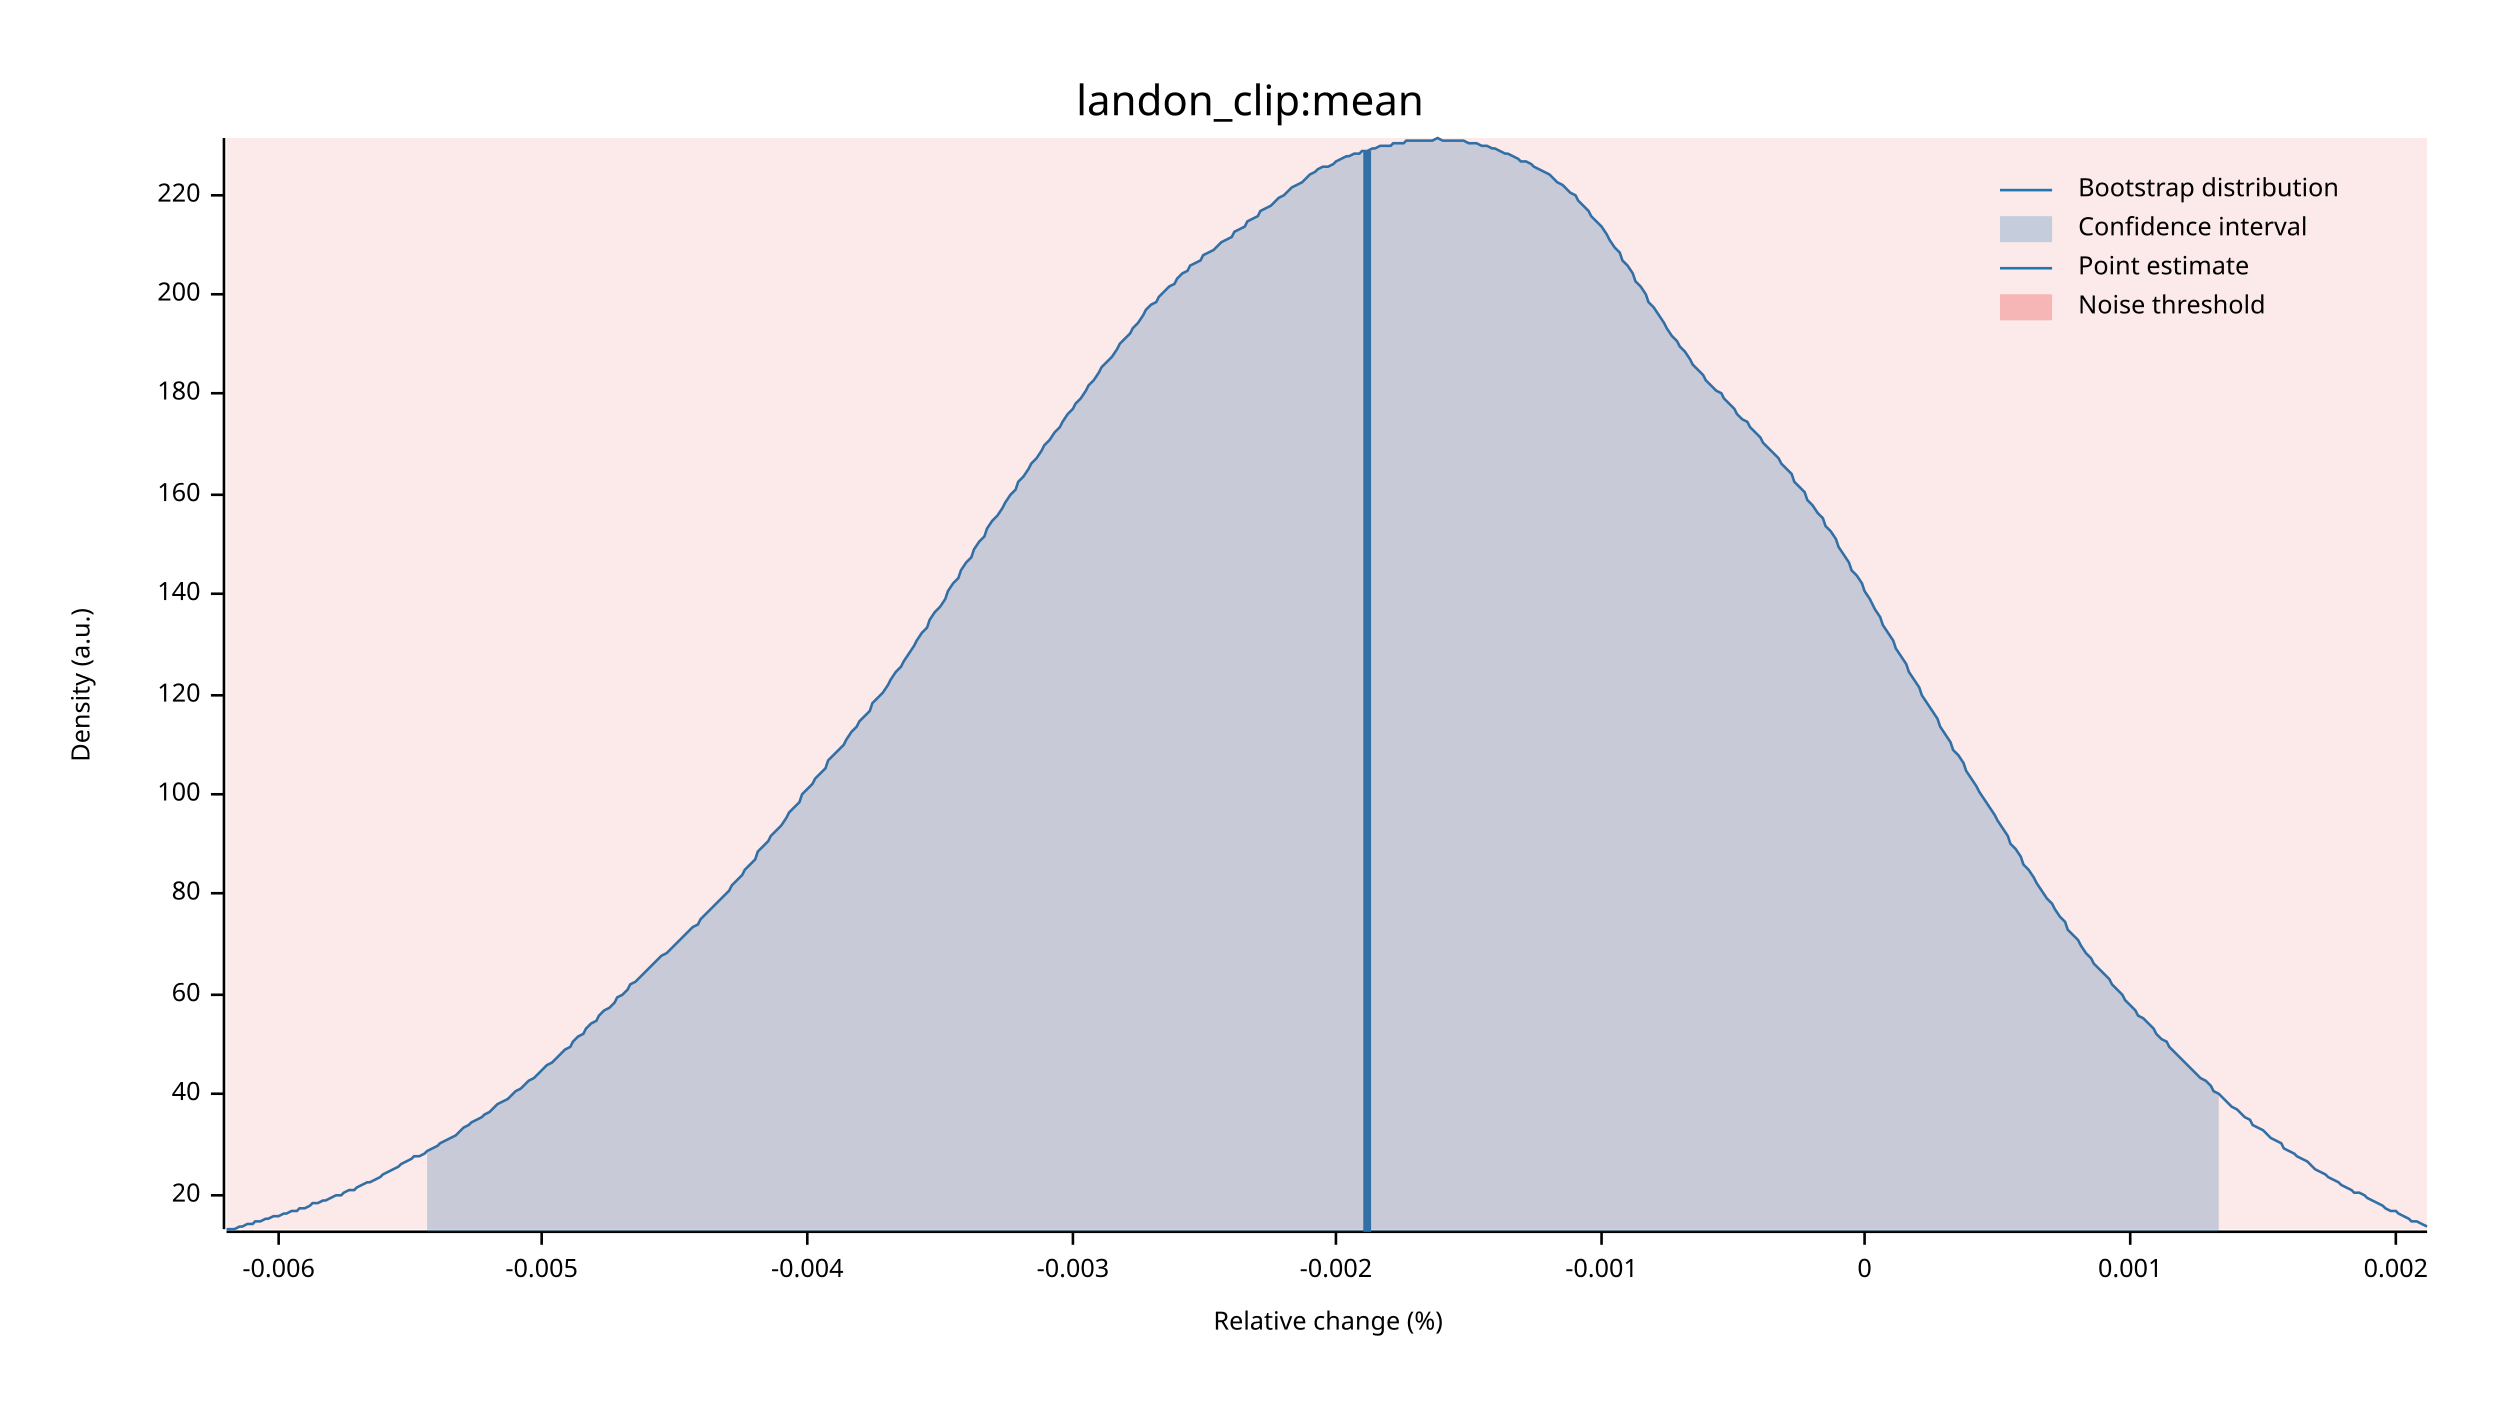
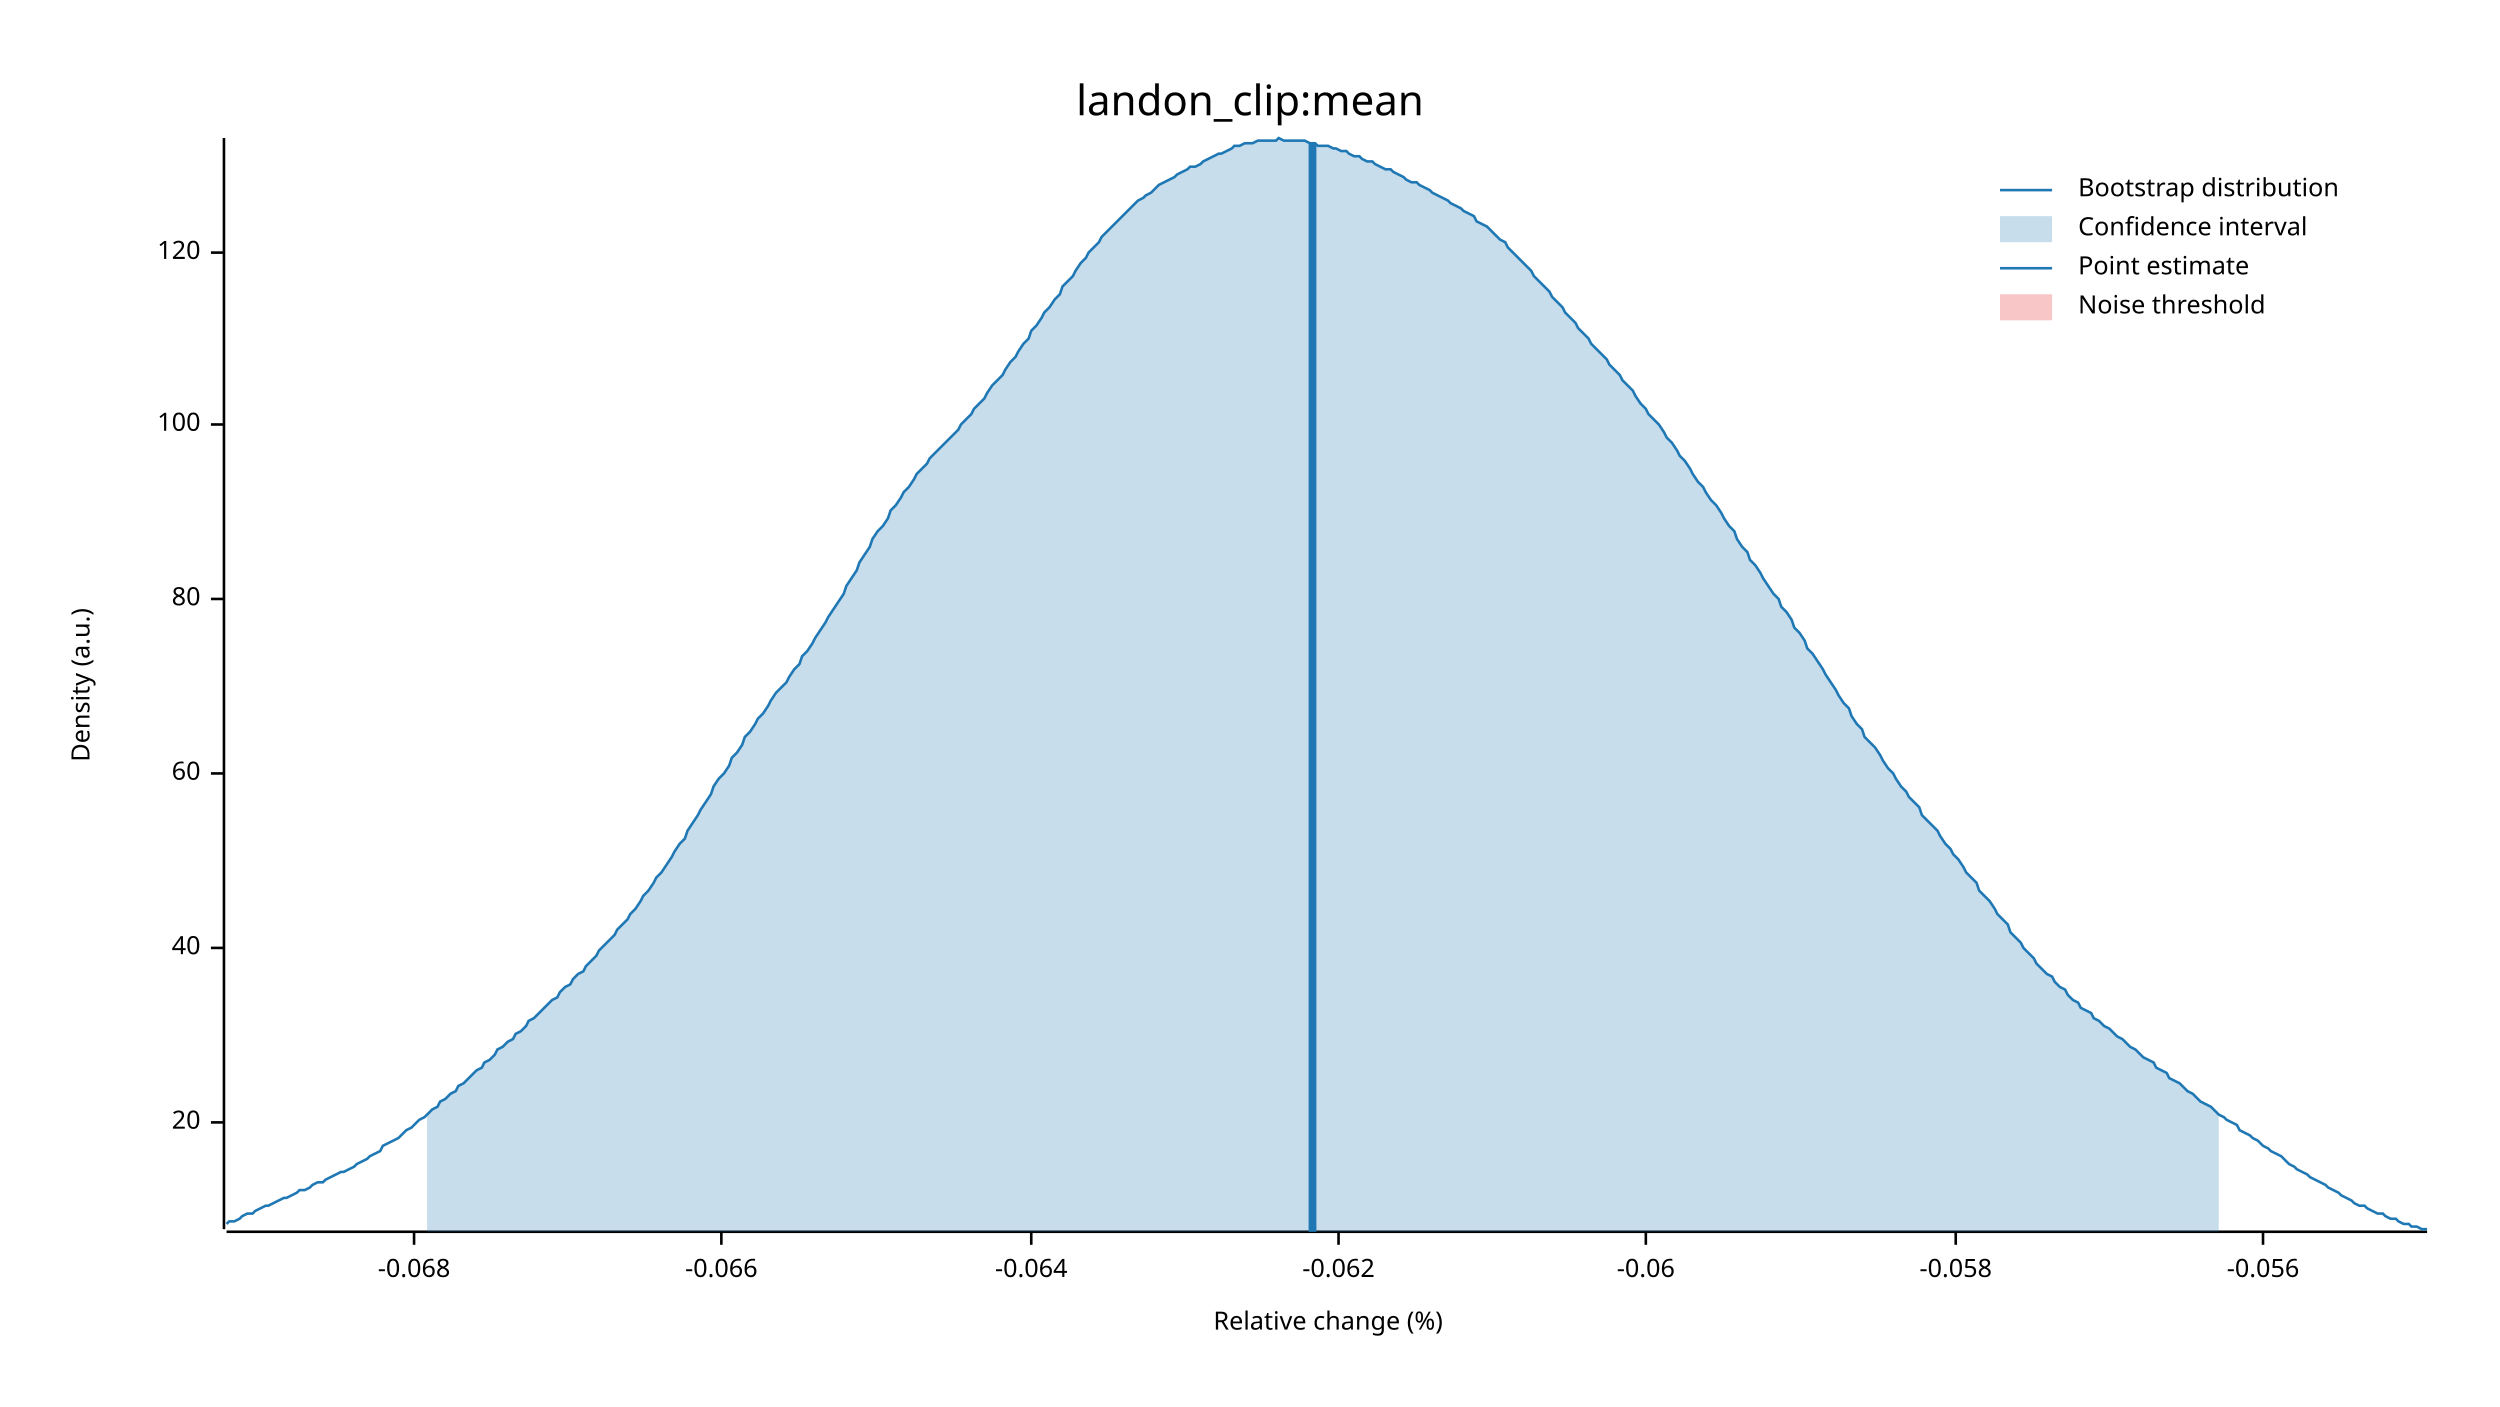
<svg xmlns="http://www.w3.org/2000/svg" width="960" height="540" viewBox="0 0 960 540">
  <text x="480" y="32" dy="0.76em" text-anchor="middle" font-family="sans-serif" font-size="16.129" opacity="1" fill="#000000">
landon_clip:mean
</text>
  <text x="27" y="263" dy="0.76em" text-anchor="middle" font-family="sans-serif" font-size="9.677" opacity="1" fill="#000000" transform="rotate(270, 27, 263)">
Density (a.u.)
</text>
  <text x="510" y="513" dy="-0.5ex" text-anchor="middle" font-family="sans-serif" font-size="9.677" opacity="1" fill="#000000">
Relative change (%)
</text>
  <polyline fill="none" opacity="1" stroke="#000000" stroke-width="1" points="86,53 86,472 " />
-   <text x="77" y="459" dy="0.5ex" text-anchor="end" font-family="sans-serif" font-size="9.677" opacity="1" fill="#000000">
+   <text x="77" y="431" dy="0.5ex" text-anchor="end" font-family="sans-serif" font-size="9.677" opacity="1" fill="#000000">
20
</text>
-   <polyline fill="none" opacity="1" stroke="#000000" stroke-width="1" points="81,459 86,459 " />
-   <text x="77" y="420" dy="0.5ex" text-anchor="end" font-family="sans-serif" font-size="9.677" opacity="1" fill="#000000">
+   <polyline fill="none" opacity="1" stroke="#000000" stroke-width="1" points="81,431 86,431 " />
+   <text x="77" y="364" dy="0.5ex" text-anchor="end" font-family="sans-serif" font-size="9.677" opacity="1" fill="#000000">
40
</text>
-   <polyline fill="none" opacity="1" stroke="#000000" stroke-width="1" points="81,420 86,420 " />
-   <text x="77" y="382" dy="0.5ex" text-anchor="end" font-family="sans-serif" font-size="9.677" opacity="1" fill="#000000">
+   <polyline fill="none" opacity="1" stroke="#000000" stroke-width="1" points="81,364 86,364 " />
+   <text x="77" y="297" dy="0.5ex" text-anchor="end" font-family="sans-serif" font-size="9.677" opacity="1" fill="#000000">
60
</text>
-   <polyline fill="none" opacity="1" stroke="#000000" stroke-width="1" points="81,382 86,382 " />
-   <text x="77" y="343" dy="0.5ex" text-anchor="end" font-family="sans-serif" font-size="9.677" opacity="1" fill="#000000">
+   <polyline fill="none" opacity="1" stroke="#000000" stroke-width="1" points="81,297 86,297 " />
+   <text x="77" y="230" dy="0.5ex" text-anchor="end" font-family="sans-serif" font-size="9.677" opacity="1" fill="#000000">
80
</text>
-   <polyline fill="none" opacity="1" stroke="#000000" stroke-width="1" points="81,343 86,343 " />
-   <text x="77" y="305" dy="0.5ex" text-anchor="end" font-family="sans-serif" font-size="9.677" opacity="1" fill="#000000">
+   <polyline fill="none" opacity="1" stroke="#000000" stroke-width="1" points="81,230 86,230 " />
+   <text x="77" y="163" dy="0.5ex" text-anchor="end" font-family="sans-serif" font-size="9.677" opacity="1" fill="#000000">
100
</text>
-   <polyline fill="none" opacity="1" stroke="#000000" stroke-width="1" points="81,305 86,305 " />
-   <text x="77" y="267" dy="0.5ex" text-anchor="end" font-family="sans-serif" font-size="9.677" opacity="1" fill="#000000">
+   <polyline fill="none" opacity="1" stroke="#000000" stroke-width="1" points="81,163 86,163 " />
+   <text x="77" y="97" dy="0.5ex" text-anchor="end" font-family="sans-serif" font-size="9.677" opacity="1" fill="#000000">
120
</text>
-   <polyline fill="none" opacity="1" stroke="#000000" stroke-width="1" points="81,267 86,267 " />
-   <text x="77" y="228" dy="0.5ex" text-anchor="end" font-family="sans-serif" font-size="9.677" opacity="1" fill="#000000">
- 140
+   <polyline fill="none" opacity="1" stroke="#000000" stroke-width="1" points="81,97 86,97 " />
+   <polyline fill="none" opacity="1" stroke="#000000" stroke-width="1" points="87,473 932,473 " />
+   <text x="159" y="483" dy="0.76em" text-anchor="middle" font-family="sans-serif" font-size="9.677" opacity="1" fill="#000000">
+ -0.068
</text>
-   <polyline fill="none" opacity="1" stroke="#000000" stroke-width="1" points="81,228 86,228 " />
-   <text x="77" y="190" dy="0.5ex" text-anchor="end" font-family="sans-serif" font-size="9.677" opacity="1" fill="#000000">
- 160
+   <polyline fill="none" opacity="1" stroke="#000000" stroke-width="1" points="159,473 159,478 " />
+   <text x="277" y="483" dy="0.76em" text-anchor="middle" font-family="sans-serif" font-size="9.677" opacity="1" fill="#000000">
+ -0.066
</text>
-   <polyline fill="none" opacity="1" stroke="#000000" stroke-width="1" points="81,190 86,190 " />
-   <text x="77" y="151" dy="0.5ex" text-anchor="end" font-family="sans-serif" font-size="9.677" opacity="1" fill="#000000">
- 180
+   <polyline fill="none" opacity="1" stroke="#000000" stroke-width="1" points="277,473 277,478 " />
+   <text x="396" y="483" dy="0.76em" text-anchor="middle" font-family="sans-serif" font-size="9.677" opacity="1" fill="#000000">
+ -0.064
</text>
-   <polyline fill="none" opacity="1" stroke="#000000" stroke-width="1" points="81,151 86,151 " />
-   <text x="77" y="113" dy="0.5ex" text-anchor="end" font-family="sans-serif" font-size="9.677" opacity="1" fill="#000000">
- 200
+   <polyline fill="none" opacity="1" stroke="#000000" stroke-width="1" points="396,473 396,478 " />
+   <text x="514" y="483" dy="0.76em" text-anchor="middle" font-family="sans-serif" font-size="9.677" opacity="1" fill="#000000">
+ -0.062
</text>
-   <polyline fill="none" opacity="1" stroke="#000000" stroke-width="1" points="81,113 86,113 " />
-   <text x="77" y="75" dy="0.5ex" text-anchor="end" font-family="sans-serif" font-size="9.677" opacity="1" fill="#000000">
- 220
+   <polyline fill="none" opacity="1" stroke="#000000" stroke-width="1" points="514,473 514,478 " />
+   <text x="632" y="483" dy="0.76em" text-anchor="middle" font-family="sans-serif" font-size="9.677" opacity="1" fill="#000000">
+ -0.06
</text>
-   <polyline fill="none" opacity="1" stroke="#000000" stroke-width="1" points="81,75 86,75 " />
-   <polyline fill="none" opacity="1" stroke="#000000" stroke-width="1" points="87,473 932,473 " />
-   <text x="107" y="483" dy="0.76em" text-anchor="middle" font-family="sans-serif" font-size="9.677" opacity="1" fill="#000000">
- -0.006
+   <polyline fill="none" opacity="1" stroke="#000000" stroke-width="1" points="632,473 632,478 " />
+   <text x="751" y="483" dy="0.76em" text-anchor="middle" font-family="sans-serif" font-size="9.677" opacity="1" fill="#000000">
+ -0.058
</text>
-   <polyline fill="none" opacity="1" stroke="#000000" stroke-width="1" points="107,473 107,478 " />
-   <text x="208" y="483" dy="0.76em" text-anchor="middle" font-family="sans-serif" font-size="9.677" opacity="1" fill="#000000">
- -0.005
+   <polyline fill="none" opacity="1" stroke="#000000" stroke-width="1" points="751,473 751,478 " />
+   <text x="869" y="483" dy="0.76em" text-anchor="middle" font-family="sans-serif" font-size="9.677" opacity="1" fill="#000000">
+ -0.056
</text>
-   <polyline fill="none" opacity="1" stroke="#000000" stroke-width="1" points="208,473 208,478 " />
-   <text x="310" y="483" dy="0.76em" text-anchor="middle" font-family="sans-serif" font-size="9.677" opacity="1" fill="#000000">
- -0.004
- </text>
-   <polyline fill="none" opacity="1" stroke="#000000" stroke-width="1" points="310,473 310,478 " />
-   <text x="412" y="483" dy="0.76em" text-anchor="middle" font-family="sans-serif" font-size="9.677" opacity="1" fill="#000000">
- -0.003
- </text>
-   <polyline fill="none" opacity="1" stroke="#000000" stroke-width="1" points="412,473 412,478 " />
-   <text x="513" y="483" dy="0.76em" text-anchor="middle" font-family="sans-serif" font-size="9.677" opacity="1" fill="#000000">
- -0.002
- </text>
-   <polyline fill="none" opacity="1" stroke="#000000" stroke-width="1" points="513,473 513,478 " />
-   <text x="615" y="483" dy="0.76em" text-anchor="middle" font-family="sans-serif" font-size="9.677" opacity="1" fill="#000000">
- -0.001
- </text>
-   <polyline fill="none" opacity="1" stroke="#000000" stroke-width="1" points="615,473 615,478 " />
-   <text x="716" y="483" dy="0.76em" text-anchor="middle" font-family="sans-serif" font-size="9.677" opacity="1" fill="#000000">
- 0
- </text>
-   <polyline fill="none" opacity="1" stroke="#000000" stroke-width="1" points="716,473 716,478 " />
-   <text x="818" y="483" dy="0.76em" text-anchor="middle" font-family="sans-serif" font-size="9.677" opacity="1" fill="#000000">
- 0.001
- </text>
-   <polyline fill="none" opacity="1" stroke="#000000" stroke-width="1" points="818,473 818,478 " />
-   <text x="920" y="483" dy="0.76em" text-anchor="middle" font-family="sans-serif" font-size="9.677" opacity="1" fill="#000000">
- 0.002
- </text>
-   <polyline fill="none" opacity="1" stroke="#000000" stroke-width="1" points="920,473 920,478 " />
-   <polyline fill="none" opacity="1" stroke="#1F78B4" stroke-width="1" points="87,472 88,472 90,472 92,471 93,471 95,470 97,470 98,469 100,469 102,468 103,468 105,467 107,467 109,466 110,466 112,465 114,465 115,464 117,464 119,463 120,462 122,462 124,461 125,461 127,460 129,459 131,459 132,458 134,457 136,457 137,456 139,455 141,454 142,454 144,453 146,452 147,451 149,450 151,449 153,448 154,447 156,446 158,445 159,444 161,444 163,443 164,442 166,441 168,440 169,439 171,438 173,437 175,436 176,435 178,433 180,432 181,431 183,430 185,429 186,428 188,427 190,425 191,424 193,423 195,422 197,420 198,419 200,418 202,416 203,415 205,414 207,412 208,411 210,409 212,408 214,406 215,405 217,403 219,402 220,400 222,398 224,397 225,395 227,393 229,392 230,390 232,388 234,387 236,385 237,383 239,382 241,380 242,378 244,377 246,375 247,374 249,372 251,370 252,369 254,367 256,366 258,364 259,363 261,361 263,359 264,358 266,356 268,355 269,353 271,351 273,349 274,348 276,346 278,344 280,342 281,340 283,338 285,336 286,334 288,332 290,330 291,327 293,325 295,323 296,321 298,319 300,317 302,314 303,312 305,310 307,308 308,305 310,303 312,301 313,299 315,297 317,295 318,292 320,290 322,288 324,286 325,284 327,281 329,279 330,277 332,275 334,273 335,270 337,268 339,266 341,263 342,261 344,258 346,256 347,254 349,251 351,248 352,246 354,243 356,241 357,238 359,235 361,233 363,230 364,227 366,224 368,222 369,219 371,216 373,214 374,211 376,208 378,206 379,203 381,200 383,198 385,195 386,193 388,190 390,188 391,185 393,183 395,180 396,178 398,176 400,173 401,171 403,169 405,166 407,164 408,162 410,159 412,157 413,155 415,153 417,150 418,148 420,146 422,143 423,141 425,139 427,137 429,134 430,132 432,130 434,128 435,126 437,124 439,121 440,119 442,117 444,116 445,114 447,112 449,110 451,109 452,107 454,105 456,104 457,102 459,101 461,100 462,98 464,97 466,96 468,94 469,93 471,92 473,91 474,89 476,88 478,87 479,85 481,84 483,83 484,81 486,80 488,79 490,77 491,76 493,75 495,73 496,72 498,71 500,70 501,69 503,67 505,66 506,65 508,64 510,64 512,63 513,62 515,61 517,60 518,60 520,59 522,59 523,58 525,58 527,57 528,57 530,56 532,56 534,56 535,55 537,55 539,55 540,54 542,54 544,54 545,54 547,54 549,54 550,54 552,53 554,54 556,54 557,54 559,54 561,54 562,54 564,55 566,55 567,55 569,56 571,56 573,57 574,57 576,58 578,59 579,59 581,60 583,61 584,62 586,62 588,63 589,64 591,65 593,66 595,67 596,68 598,70 600,71 601,72 603,74 605,75 606,77 608,79 610,81 611,83 613,85 615,87 617,90 618,92 620,95 622,97 623,100 625,102 627,105 628,108 630,110 632,113 633,116 635,118 637,121 639,124 640,126 642,129 644,131 645,133 647,135 649,138 650,140 652,142 654,144 655,146 657,148 659,150 661,151 662,153 664,155 666,157 667,159 669,161 671,162 672,164 674,166 676,168 677,170 679,172 681,174 683,176 684,178 686,180 688,182 689,185 691,187 693,189 694,192 696,194 698,197 700,199 701,202 703,204 705,207 706,210 708,213 710,216 711,219 713,221 715,224 716,227 718,230 720,234 722,237 723,240 725,243 727,246 728,249 730,252 732,255 733,258 735,261 737,264 738,267 740,270 742,273 744,276 745,279 747,282 749,285 750,288 752,290 754,293 755,296 757,299 759,302 760,304 762,307 764,310 766,313 767,315 769,318 771,321 772,324 774,326 776,329 777,332 779,334 781,337 782,339 784,342 786,345 788,347 789,349 791,352 793,354 794,357 796,359 798,361 799,363 801,366 803,368 804,370 806,372 808,374 810,376 811,378 813,380 815,382 816,384 818,386 820,388 821,390 823,391 825,393 827,395 828,397 830,399 832,400 833,402 835,404 837,406 838,407 840,409 842,411 843,412 845,414 847,415 849,417 850,419 852,420 854,422 855,423 857,425 859,426 860,427 862,429 864,430 865,432 867,433 869,434 871,436 872,437 874,438 876,439 877,441 879,442 881,443 882,444 884,445 886,446 887,447 889,449 891,450 893,451 894,452 896,453 898,454 899,455 901,456 903,457 904,458 906,458 908,459 909,460 911,461 913,462 915,463 916,464 918,465 920,465 921,466 923,467 925,468 926,469 928,469 930,470 932,471 " />
-   <polygon opacity="0.25" fill="#1F78B4" points="164,442 166,441 168,440 169,439 171,438 173,437 175,436 176,435 178,433 180,432 181,431 183,430 185,429 186,428 188,427 190,425 191,424 193,423 195,422 197,420 198,419 200,418 202,416 203,415 205,414 207,412 208,411 210,409 212,408 214,406 215,405 217,403 219,402 220,400 222,398 224,397 225,395 227,393 229,392 230,390 232,388 234,387 236,385 237,383 239,382 241,380 242,378 244,377 246,375 247,374 249,372 251,370 252,369 254,367 256,366 258,364 259,363 261,361 263,359 264,358 266,356 268,355 269,353 271,351 273,349 274,348 276,346 278,344 280,342 281,340 283,338 285,336 286,334 288,332 290,330 291,327 293,325 295,323 296,321 298,319 300,317 302,314 303,312 305,310 307,308 308,305 310,303 312,301 313,299 315,297 317,295 318,292 320,290 322,288 324,286 325,284 327,281 329,279 330,277 332,275 334,273 335,270 337,268 339,266 341,263 342,261 344,258 346,256 347,254 349,251 351,248 352,246 354,243 356,241 357,238 359,235 361,233 363,230 364,227 366,224 368,222 369,219 371,216 373,214 374,211 376,208 378,206 379,203 381,200 383,198 385,195 386,193 388,190 390,188 391,185 393,183 395,180 396,178 398,176 400,173 401,171 403,169 405,166 407,164 408,162 410,159 412,157 413,155 415,153 417,150 418,148 420,146 422,143 423,141 425,139 427,137 429,134 430,132 432,130 434,128 435,126 437,124 439,121 440,119 442,117 444,116 445,114 447,112 449,110 451,109 452,107 454,105 456,104 457,102 459,101 461,100 462,98 464,97 466,96 468,94 469,93 471,92 473,91 474,89 476,88 478,87 479,85 481,84 483,83 484,81 486,80 488,79 490,77 491,76 493,75 495,73 496,72 498,71 500,70 501,69 503,67 505,66 506,65 508,64 510,64 512,63 513,62 515,61 517,60 518,60 520,59 522,59 523,58 525,58 527,57 528,57 530,56 532,56 534,56 535,55 537,55 539,55 540,54 542,54 544,54 545,54 547,54 549,54 550,54 552,53 554,54 556,54 557,54 559,54 561,54 562,54 564,55 566,55 567,55 569,56 571,56 573,57 574,57 576,58 578,59 579,59 581,60 583,61 584,62 586,62 588,63 589,64 591,65 593,66 595,67 596,68 598,70 600,71 601,72 603,74 605,75 606,77 608,79 610,81 611,83 613,85 615,87 617,90 618,92 620,95 622,97 623,100 625,102 627,105 628,108 630,110 632,113 633,116 635,118 637,121 639,124 640,126 642,129 644,131 645,133 647,135 649,138 650,140 652,142 654,144 655,146 657,148 659,150 661,151 662,153 664,155 666,157 667,159 669,161 671,162 672,164 674,166 676,168 677,170 679,172 681,174 683,176 684,178 686,180 688,182 689,185 691,187 693,189 694,192 696,194 698,197 700,199 701,202 703,204 705,207 706,210 708,213 710,216 711,219 713,221 715,224 716,227 718,230 720,234 722,237 723,240 725,243 727,246 728,249 730,252 732,255 733,258 735,261 737,264 738,267 740,270 742,273 744,276 745,279 747,282 749,285 750,288 752,290 754,293 755,296 757,299 759,302 760,304 762,307 764,310 766,313 767,315 769,318 771,321 772,324 774,326 776,329 777,332 779,334 781,337 782,339 784,342 786,345 788,347 789,349 791,352 793,354 794,357 796,359 798,361 799,363 801,366 803,368 804,370 806,372 808,374 810,376 811,378 813,380 815,382 816,384 818,386 820,388 821,390 823,391 825,393 827,395 828,397 830,399 832,400 833,402 835,404 837,406 838,407 840,409 842,411 843,412 845,414 847,415 849,417 850,419 852,420 852,473 164,473 " />
-   <polyline fill="none" opacity="1" stroke="#1F78B4" stroke-width="3" points="525,473 525,58 " />
-   <rect x="87" y="53" width="845" height="419" opacity="0.1" fill="#E31A1C" stroke="none" />
+   <polyline fill="none" opacity="1" stroke="#000000" stroke-width="1" points="869,473 869,478 " />
+   <polyline fill="none" opacity="1" stroke="#1F78B4" stroke-width="1" points="87,470 88,469 90,469 92,468 93,467 95,466 97,466 98,465 100,464 102,463 103,463 105,462 107,461 109,460 110,460 112,459 114,458 115,457 117,457 119,456 120,455 122,454 124,454 125,453 127,452 129,451 131,450 132,450 134,449 136,448 137,447 139,446 141,445 142,444 144,443 146,442 147,440 149,439 151,438 153,437 154,436 156,434 158,433 159,432 161,430 163,429 164,428 166,426 168,425 169,423 171,422 173,420 175,419 176,417 178,416 180,414 181,413 183,411 185,410 186,408 188,407 190,405 191,403 193,402 195,400 197,399 198,397 200,396 202,394 203,392 205,391 207,389 208,388 210,386 212,384 214,383 215,381 217,379 219,378 220,376 222,374 224,373 225,371 227,369 229,367 230,365 232,363 234,361 236,359 237,357 239,355 241,353 242,351 244,349 246,346 247,344 249,342 251,339 252,337 254,335 256,332 258,329 259,327 261,324 263,322 264,319 266,316 268,313 269,311 271,308 273,305 274,302 276,299 278,297 280,294 281,291 283,289 285,286 286,283 288,281 290,278 291,276 293,274 295,271 296,269 298,266 300,264 302,262 303,260 305,257 307,255 308,252 310,250 312,247 313,245 315,242 317,239 318,237 320,234 322,231 324,228 325,225 327,222 329,219 330,216 332,213 334,210 335,207 337,204 339,202 341,199 342,196 344,194 346,191 347,189 349,187 351,184 352,182 354,180 356,178 357,176 359,174 361,172 363,170 364,169 366,167 368,165 369,163 371,161 373,159 374,157 376,155 378,153 379,151 381,148 383,146 385,144 386,142 388,139 390,137 391,135 393,132 395,130 396,127 398,125 400,122 401,120 403,118 405,115 407,113 408,110 410,108 412,106 413,104 415,101 417,99 418,97 420,95 422,93 423,91 425,89 427,87 429,85 430,84 432,82 434,80 435,79 437,77 439,76 440,75 442,74 444,72 445,71 447,70 449,69 451,68 452,67 454,66 456,65 457,64 459,64 461,63 462,62 464,61 466,60 468,59 469,59 471,58 473,57 474,56 476,56 478,55 479,55 481,55 483,54 484,54 486,54 488,54 490,54 491,53 493,54 495,54 496,54 498,54 500,54 501,54 503,55 505,55 506,56 508,56 510,56 512,57 513,57 515,58 517,58 518,59 520,60 522,60 523,61 525,62 527,62 528,63 530,64 532,65 534,65 535,66 537,67 539,68 540,69 542,70 544,70 545,71 547,72 549,73 550,74 552,75 554,76 556,77 557,78 559,79 561,80 562,81 564,82 566,83 567,85 569,86 571,87 573,89 574,90 576,92 578,93 579,95 581,97 583,99 584,100 586,102 588,104 589,106 591,108 593,110 595,112 596,114 598,116 600,118 601,120 603,122 605,124 606,126 608,128 610,130 611,132 613,134 615,136 617,138 618,140 620,142 622,144 623,146 625,148 627,150 628,152 630,155 632,157 633,159 635,161 637,163 639,166 640,168 642,170 644,173 645,175 647,177 649,180 650,182 652,185 654,187 655,189 657,192 659,194 661,197 662,199 664,202 666,204 667,207 669,210 671,212 672,215 674,217 676,220 677,222 679,225 681,228 683,230 684,233 686,235 688,238 689,241 691,243 693,246 694,249 696,251 698,254 700,257 701,259 703,262 705,265 706,267 708,270 710,272 711,275 713,278 715,280 716,283 718,285 720,287 722,290 723,292 725,295 727,297 728,299 730,302 732,304 733,306 735,308 737,310 738,313 740,315 742,317 744,319 745,321 747,324 749,326 750,328 752,330 754,333 755,335 757,337 759,339 760,342 762,344 764,346 766,349 767,351 769,353 771,355 772,358 774,360 776,362 777,364 779,366 781,368 782,370 784,372 786,374 788,375 789,377 791,379 793,380 794,382 796,384 798,385 799,387 801,388 803,389 804,391 806,392 808,394 810,395 811,396 813,398 815,399 816,400 818,402 820,403 821,404 823,406 825,407 827,408 828,410 830,411 832,412 833,414 835,415 837,416 838,417 840,419 842,420 843,421 845,423 847,424 849,425 850,426 852,428 854,429 855,430 857,431 859,432 860,434 862,435 864,436 865,437 867,438 869,440 871,441 872,442 874,443 876,444 877,445 879,447 881,448 882,449 884,450 886,451 887,452 889,453 891,454 893,455 894,456 896,457 898,458 899,459 901,460 903,461 904,462 906,463 908,463 909,464 911,465 913,466 915,466 916,467 918,468 920,468 921,469 923,470 925,470 926,471 928,471 930,472 932,472 " />
+   <polygon opacity="0.25" fill="#1F78B4" points="164,428 166,426 168,425 169,423 171,422 173,420 175,419 176,417 178,416 180,414 181,413 183,411 185,410 186,408 188,407 190,405 191,403 193,402 195,400 197,399 198,397 200,396 202,394 203,392 205,391 207,389 208,388 210,386 212,384 214,383 215,381 217,379 219,378 220,376 222,374 224,373 225,371 227,369 229,367 230,365 232,363 234,361 236,359 237,357 239,355 241,353 242,351 244,349 246,346 247,344 249,342 251,339 252,337 254,335 256,332 258,329 259,327 261,324 263,322 264,319 266,316 268,313 269,311 271,308 273,305 274,302 276,299 278,297 280,294 281,291 283,289 285,286 286,283 288,281 290,278 291,276 293,274 295,271 296,269 298,266 300,264 302,262 303,260 305,257 307,255 308,252 310,250 312,247 313,245 315,242 317,239 318,237 320,234 322,231 324,228 325,225 327,222 329,219 330,216 332,213 334,210 335,207 337,204 339,202 341,199 342,196 344,194 346,191 347,189 349,187 351,184 352,182 354,180 356,178 357,176 359,174 361,172 363,170 364,169 366,167 368,165 369,163 371,161 373,159 374,157 376,155 378,153 379,151 381,148 383,146 385,144 386,142 388,139 390,137 391,135 393,132 395,130 396,127 398,125 400,122 401,120 403,118 405,115 407,113 408,110 410,108 412,106 413,104 415,101 417,99 418,97 420,95 422,93 423,91 425,89 427,87 429,85 430,84 432,82 434,80 435,79 437,77 439,76 440,75 442,74 444,72 445,71 447,70 449,69 451,68 452,67 454,66 456,65 457,64 459,64 461,63 462,62 464,61 466,60 468,59 469,59 471,58 473,57 474,56 476,56 478,55 479,55 481,55 483,54 484,54 486,54 488,54 490,54 491,53 493,54 495,54 496,54 498,54 500,54 501,54 503,55 505,55 506,56 508,56 510,56 512,57 513,57 515,58 517,58 518,59 520,60 522,60 523,61 525,62 527,62 528,63 530,64 532,65 534,65 535,66 537,67 539,68 540,69 542,70 544,70 545,71 547,72 549,73 550,74 552,75 554,76 556,77 557,78 559,79 561,80 562,81 564,82 566,83 567,85 569,86 571,87 573,89 574,90 576,92 578,93 579,95 581,97 583,99 584,100 586,102 588,104 589,106 591,108 593,110 595,112 596,114 598,116 600,118 601,120 603,122 605,124 606,126 608,128 610,130 611,132 613,134 615,136 617,138 618,140 620,142 622,144 623,146 625,148 627,150 628,152 630,155 632,157 633,159 635,161 637,163 639,166 640,168 642,170 644,173 645,175 647,177 649,180 650,182 652,185 654,187 655,189 657,192 659,194 661,197 662,199 664,202 666,204 667,207 669,210 671,212 672,215 674,217 676,220 677,222 679,225 681,228 683,230 684,233 686,235 688,238 689,241 691,243 693,246 694,249 696,251 698,254 700,257 701,259 703,262 705,265 706,267 708,270 710,272 711,275 713,278 715,280 716,283 718,285 720,287 722,290 723,292 725,295 727,297 728,299 730,302 732,304 733,306 735,308 737,310 738,313 740,315 742,317 744,319 745,321 747,324 749,326 750,328 752,330 754,333 755,335 757,337 759,339 760,342 762,344 764,346 766,349 767,351 769,353 771,355 772,358 774,360 776,362 777,364 779,366 781,368 782,370 784,372 786,374 788,375 789,377 791,379 793,380 794,382 796,384 798,385 799,387 801,388 803,389 804,391 806,392 808,394 810,395 811,396 813,398 815,399 816,400 818,402 820,403 821,404 823,406 825,407 827,408 828,410 830,411 832,412 833,414 835,415 837,416 838,417 840,419 842,420 843,421 845,423 847,424 849,425 850,426 852,428 852,473 164,473 " />
+   <polyline fill="none" opacity="1" stroke="#1F78B4" stroke-width="3" points="504,473 504,55 " />
+   <rect x="509" y="53" width="0" height="419" opacity="0.1" fill="#E31A1C" stroke="none" />
  <text x="798" y="68" dy="0.76em" text-anchor="start" font-family="sans-serif" font-size="9.677" opacity="1" fill="#000000">
Bootstrap distribution
</text>
  <text x="798" y="83" dy="0.76em" text-anchor="start" font-family="sans-serif" font-size="9.677" opacity="1" fill="#000000">
Confidence interval
</text>
  <text x="798" y="98" dy="0.76em" text-anchor="start" font-family="sans-serif" font-size="9.677" opacity="1" fill="#000000">
Point estimate
</text>
  <text x="798" y="113" dy="0.76em" text-anchor="start" font-family="sans-serif" font-size="9.677" opacity="1" fill="#000000">
Noise threshold
</text>
  <polyline fill="none" opacity="1" stroke="#1F78B4" stroke-width="1" points="768,73 788,73 " />
  <rect x="768" y="83" width="20" height="10" opacity="0.25" fill="#1F78B4" stroke="none" />
  <polyline fill="none" opacity="1" stroke="#1F78B4" stroke-width="1" points="768,103 788,103 " />
  <rect x="768" y="113" width="20" height="10" opacity="0.25" fill="#E31A1C" stroke="none" />
</svg>
